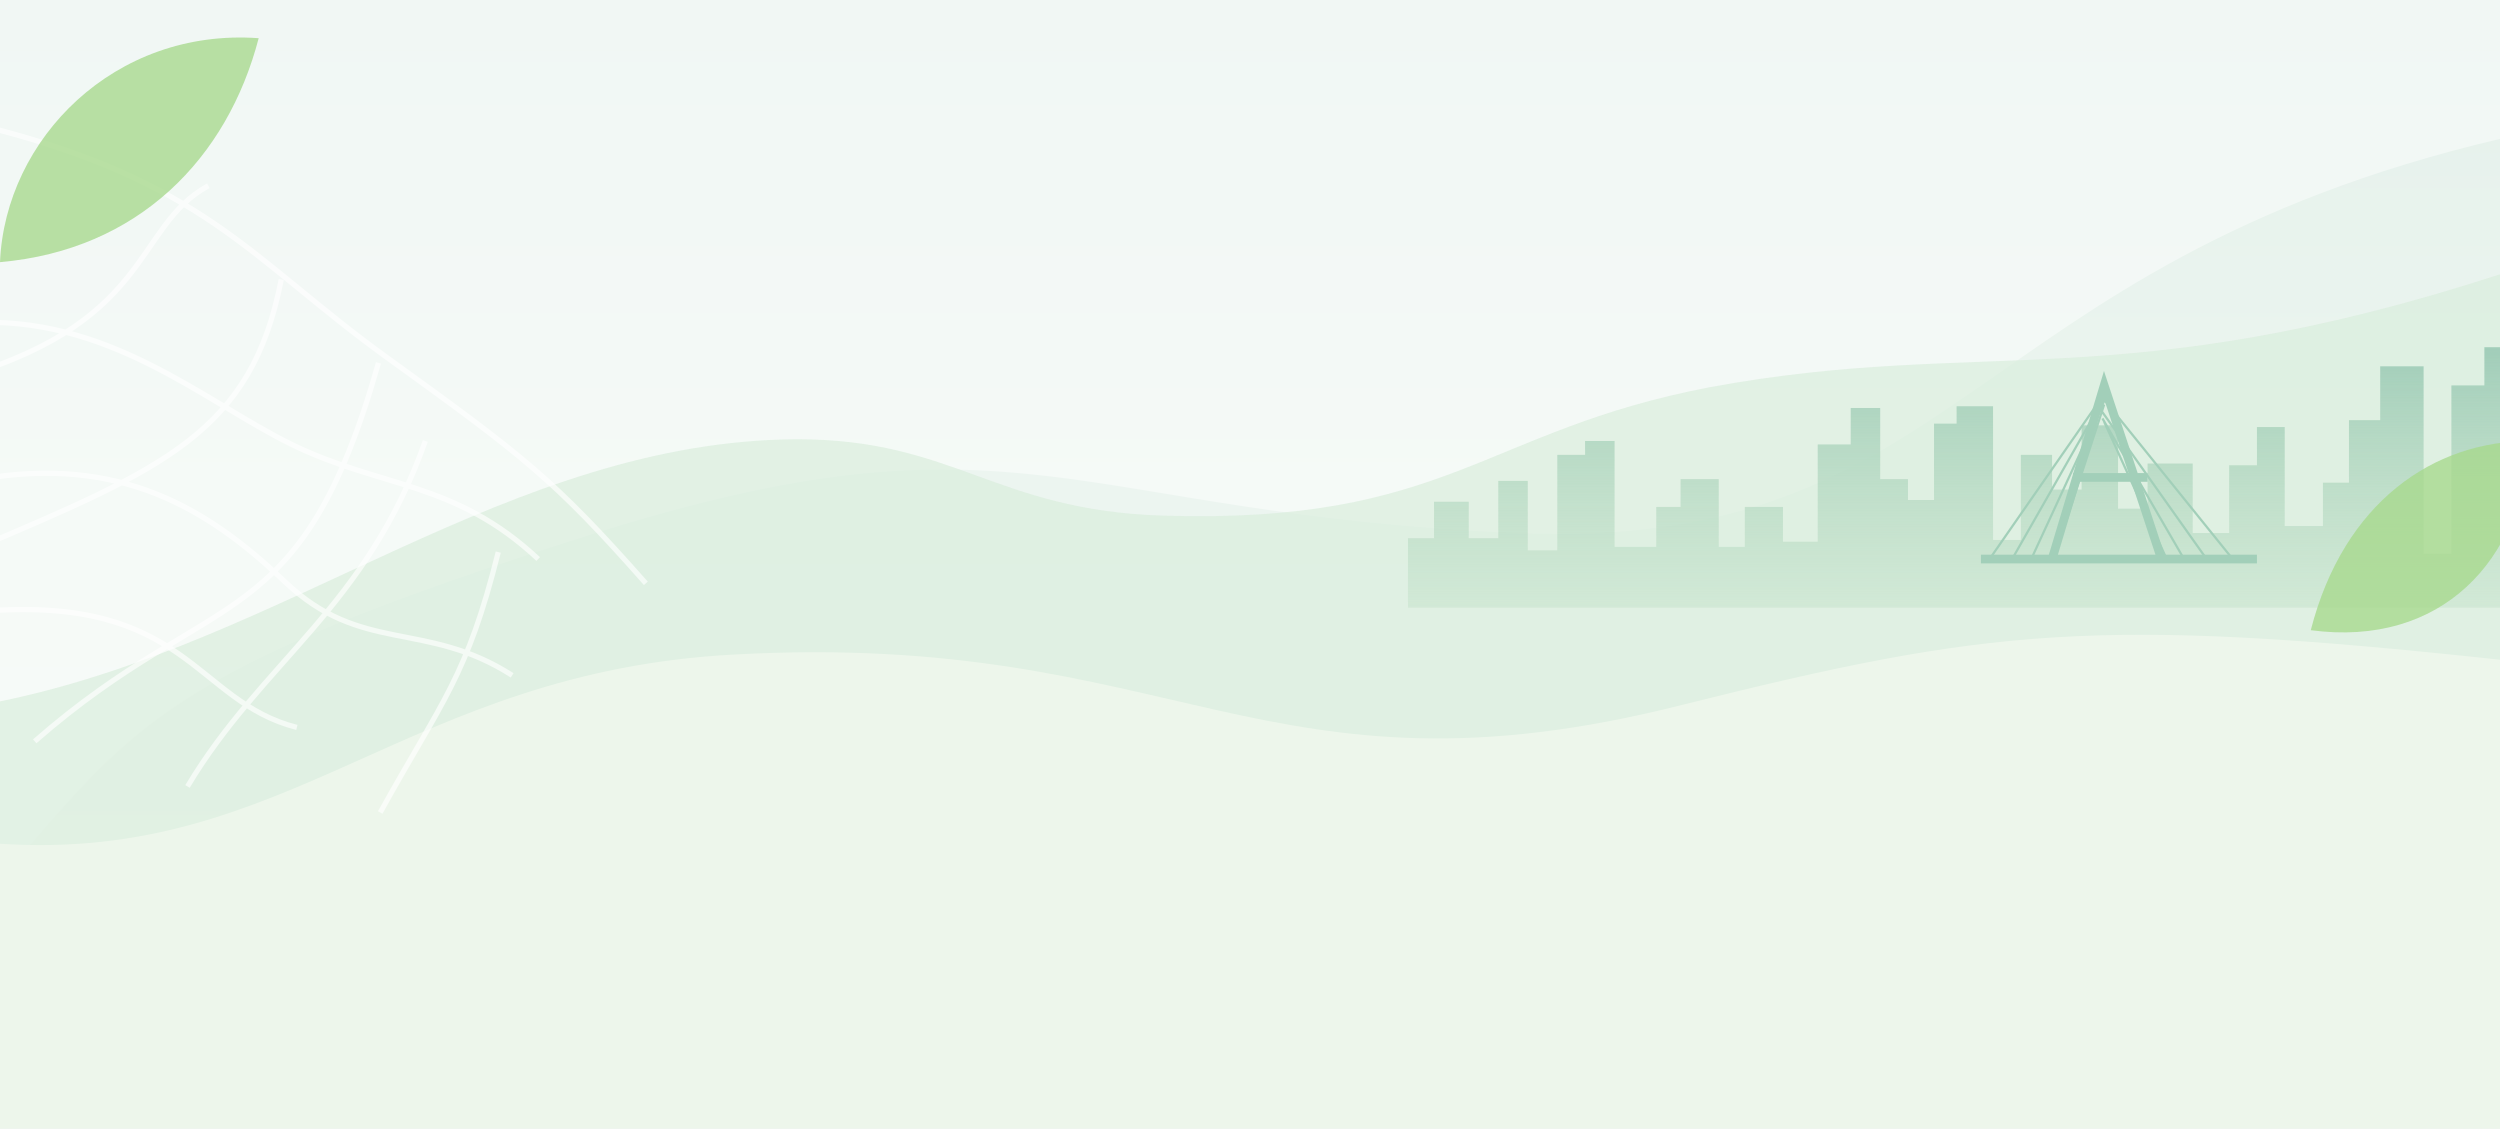
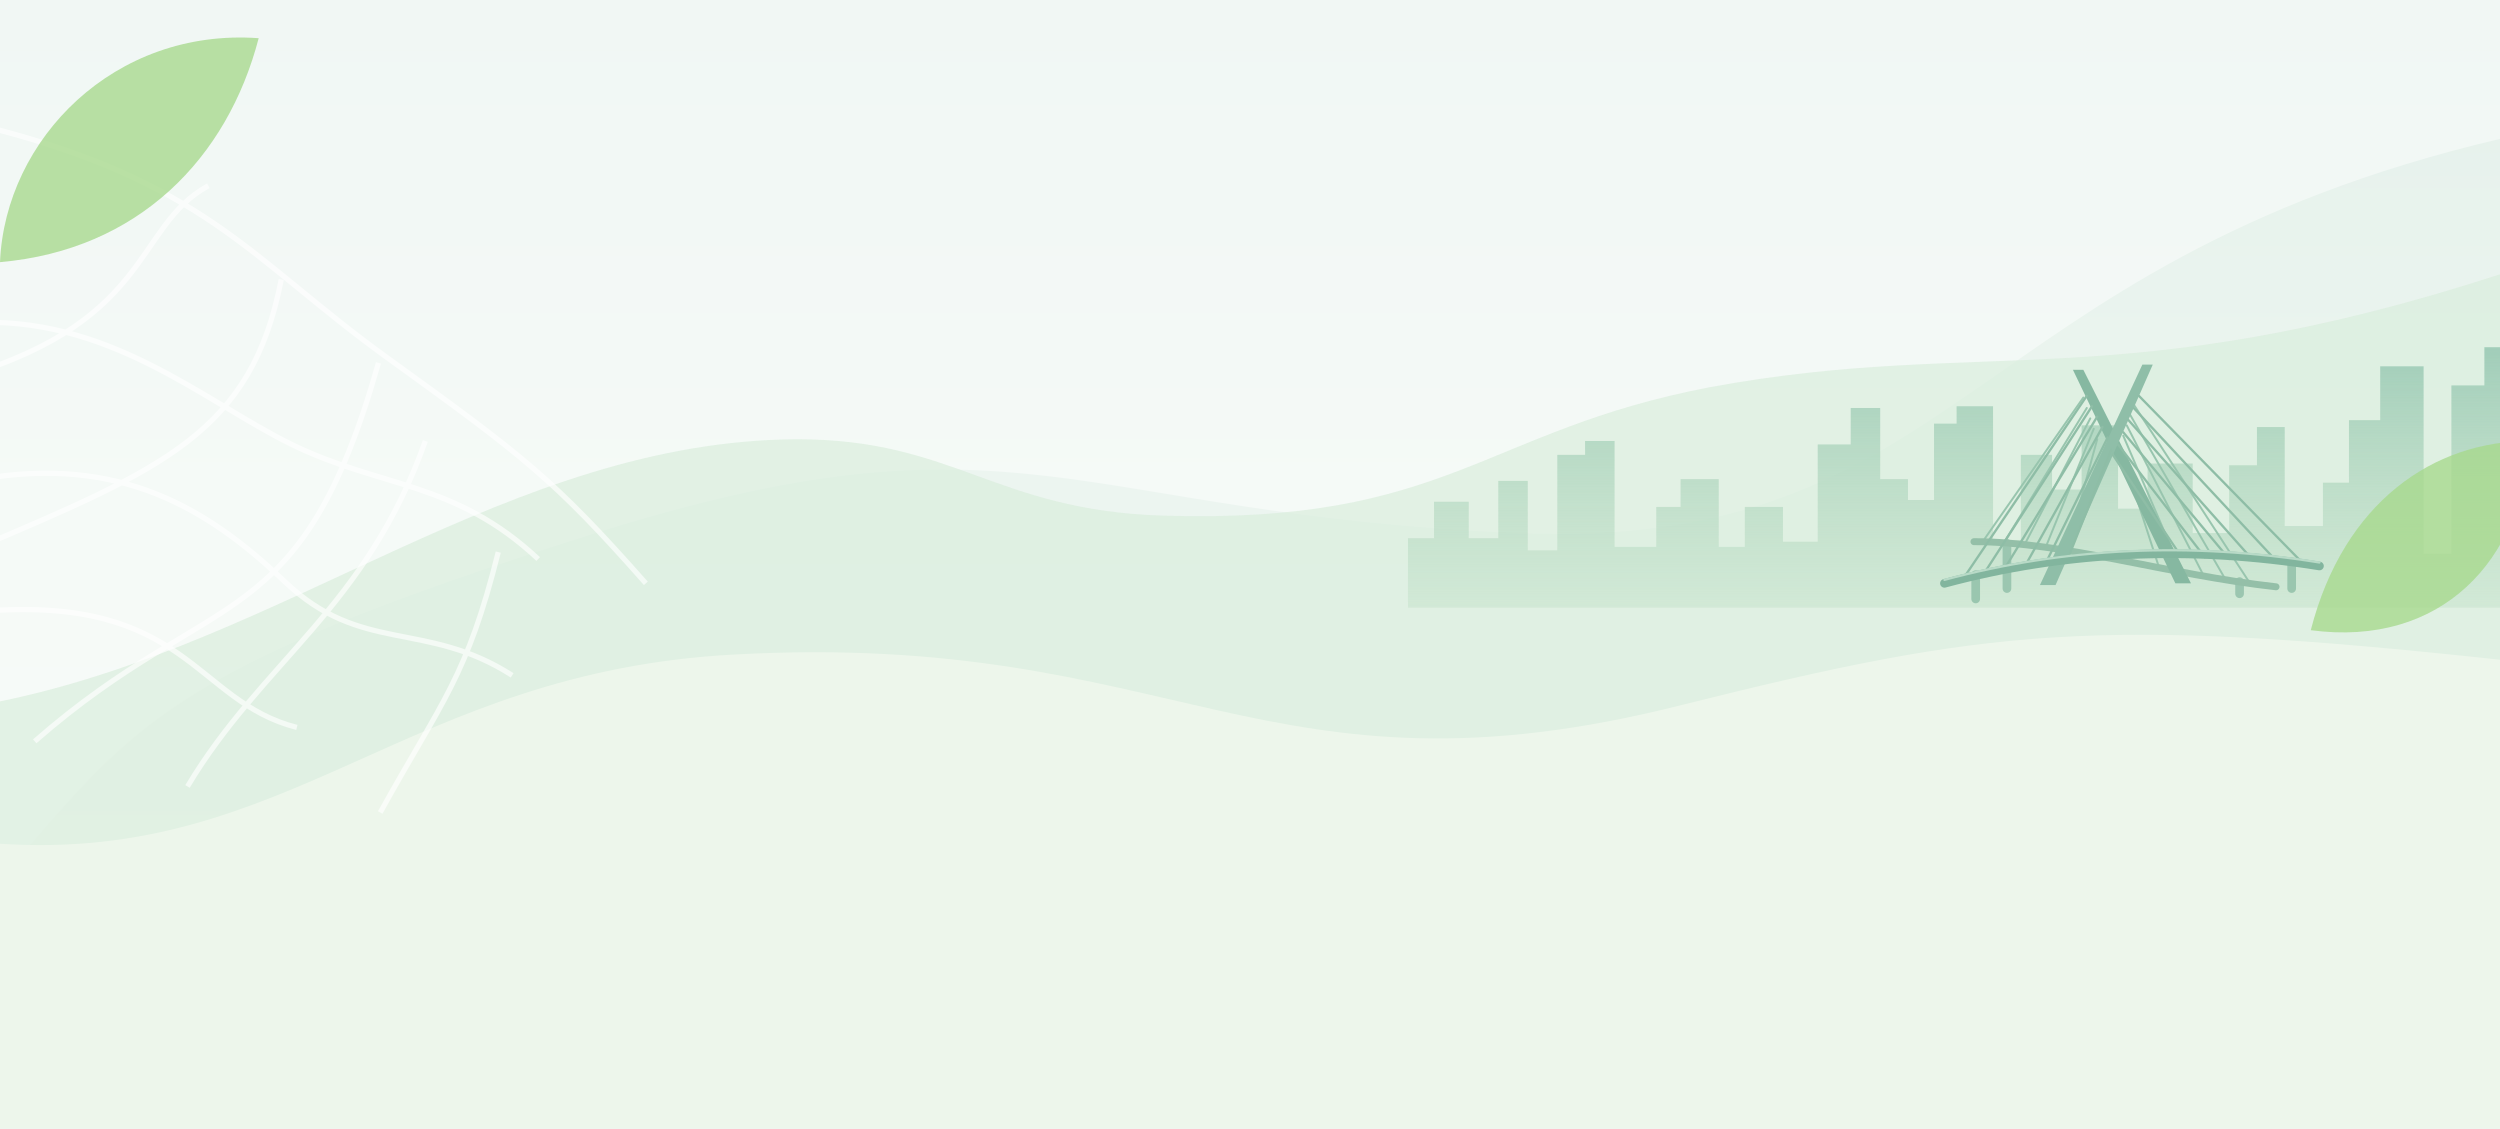
<svg xmlns="http://www.w3.org/2000/svg" viewBox="0 0 1440 650" preserveAspectRatio="xMidYMin slice">
  <defs>
    <linearGradient id="b" x2="0" y2="1">
      <stop stop-color="#e5f1eb" />
      <stop offset="1" stop-color="#f5faf6" />
    </linearGradient>
    <linearGradient id="sky" x2="0" y2="1">
      <stop stop-color="#a1cdb9" />
      <stop offset="1" stop-color="#b9dcc0" stop-opacity=".36" />
    </linearGradient>
  </defs>
  <path fill="url(#b)" d="M0 0h1440v650H0z" />
  <path fill="#fff" opacity=".45" d="M0 0h1440v80C1130 153 1131 318 873 307S587 230 340 308 77 418 0 507Z" />
  <path fill="#d9eddc" opacity=".68" d="M0 404c166-34 293-150 459-151 91 0 114 41 211 44 164 5 184-49 315-74 157-29 236 6 455-65v492H0Z" />
  <path fill="#edf6eb" d="M0 486c167 11 234-99 423-109 255-14 305 90 546 29 176-44 239-51 471-26v270H0Z" />
  <g fill="none" stroke="#fff" stroke-width="3" opacity=".64">
    <path d="M-12 72C118 104 144 149 223 206S319 276 372 336M-18 186c80-5 135 45 186 70s94 21 142 66M-11 276c80-14 131 17 175 59s81 22 131 54M-9 352c117-9 121 52 180 67M-32 220c121-32 108-89 152-113m-134 209c108-46 159-67 176-155m-142 266c104-91 153-59 198-218m-110 244c43-72 103-103 137-199m-26 214c36-65 50-78 68-150" />
  </g>
  <g fill="url(#sky)" transform="translate(811 152)">
    <path d="M0 182v-24h15v-21h20v21h17v-33h17v40h17v-55h16v-8h17v61h24v-23h14v-16h22v39h15v-23h22v20h20v-56h19v-21h17v41h16v12h15v-44h13V82h21v77h16v-49h18v20h17v-37h21v48h17v-26h26v40h21v-39h16V94h16v57h22v-25h15v-36h18v-31h25v108h16V70h19V48h28v112h17v-28h28v66H0Z" />
-     <g fill="none" stroke="#a2cfb9" stroke-width="3">
-       <path stroke-width="5" d="m371 170 30-100 33 100m-51-47h43m-96 47h159" />
-       <path stroke-width="1.3" d="m401 75-66 95m66-93-53 93m53-91-42 91m42-89-29 89m28-93 75 93m-76-86 61 86m-60-81 47 81m-46-79 36 79" />
+     <g id="ponte-estaiada">
+       <g fill="none" stroke-linecap="round">
+         <path stroke="#9bc6b0" stroke-width="5" d="M345 161v26m134-4v7" />
+         <path stroke="#98c5ae" stroke-width="1.15" d="M389 77l-58 83m60-77-48 78m50-72-38 73m40-67-28 69m30-63-18 66m39-86 67 103m-69-97 55 95m-57-89 44 86m-46-80 33 77m-35-71 22 68" />
+         <path stroke="#94bfa8" stroke-width="4" d="M326 160c52 0 111 19 174 26" />
+       </g>
+       <path fill="#86b8a1" d="M383 61h6l62 123h-9z" />
+       <path fill="#8fbea8" d="M423 58h6l-56 127h-9z" />
+       <g fill="none" stroke-linecap="round">
+         <path stroke="#9ac6af" stroke-width="5" d="M327 179v14m182-21v15" />
+         <path stroke="#8ebda6" stroke-width="1.35" d="M391 76l-71 105m74-99-62 96m65-90-53 87m56-81-44 79m47-73-35 71m37-64-25 63m41-94 95 97m-98-90 83 89m-86-82 72 81m-75-74 61 73m-64-66 50 65m-53-59 39 58" />
+         <path stroke="#82b59e" stroke-width="5" d="M309 184q104-28 216-10" />
+         <path stroke="#b8dac7" stroke-width="1.3" d="M309 182q104-28 216-10" />
+       </g>
    </g>
  </g>
  <g fill="#a6d98c" opacity=".78">
    <path d="M0 151C3 80 66 16 149 22 131 91 80 144 0 151Z" />
    <path d="M1331 363c19-74 71-109 126-109-4 69-51 119-126 109Z" />
  </g>
</svg>
